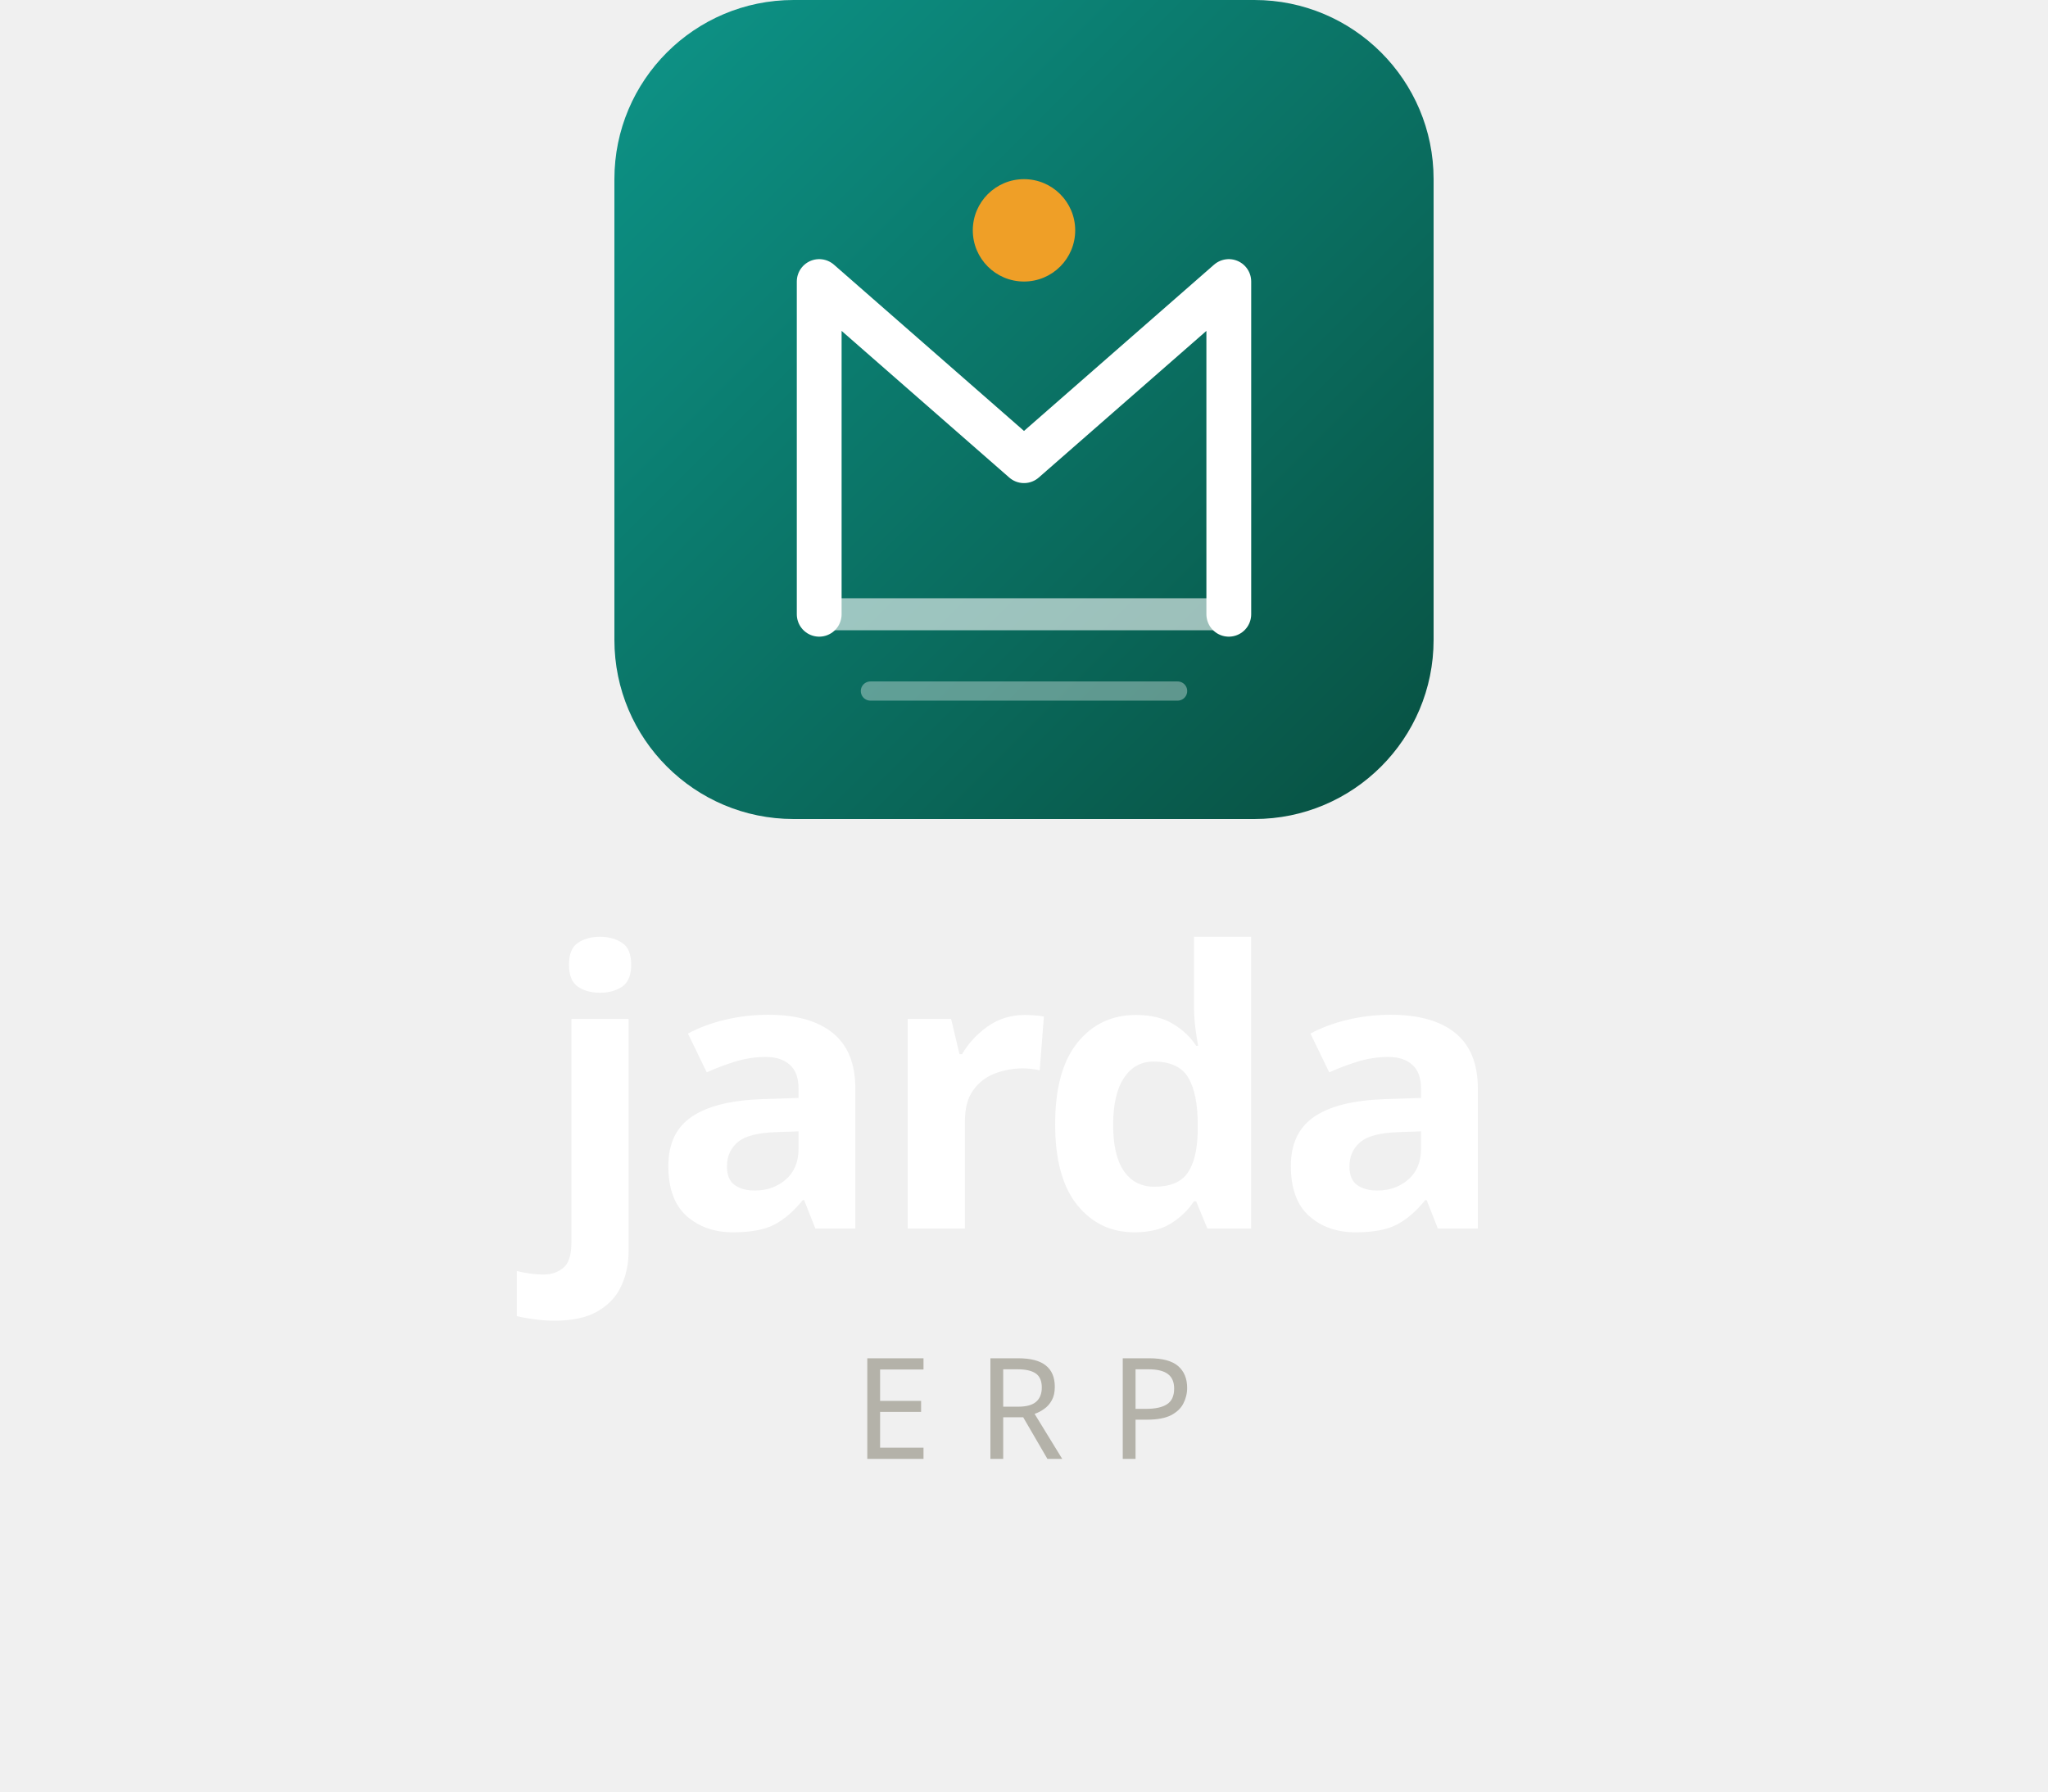
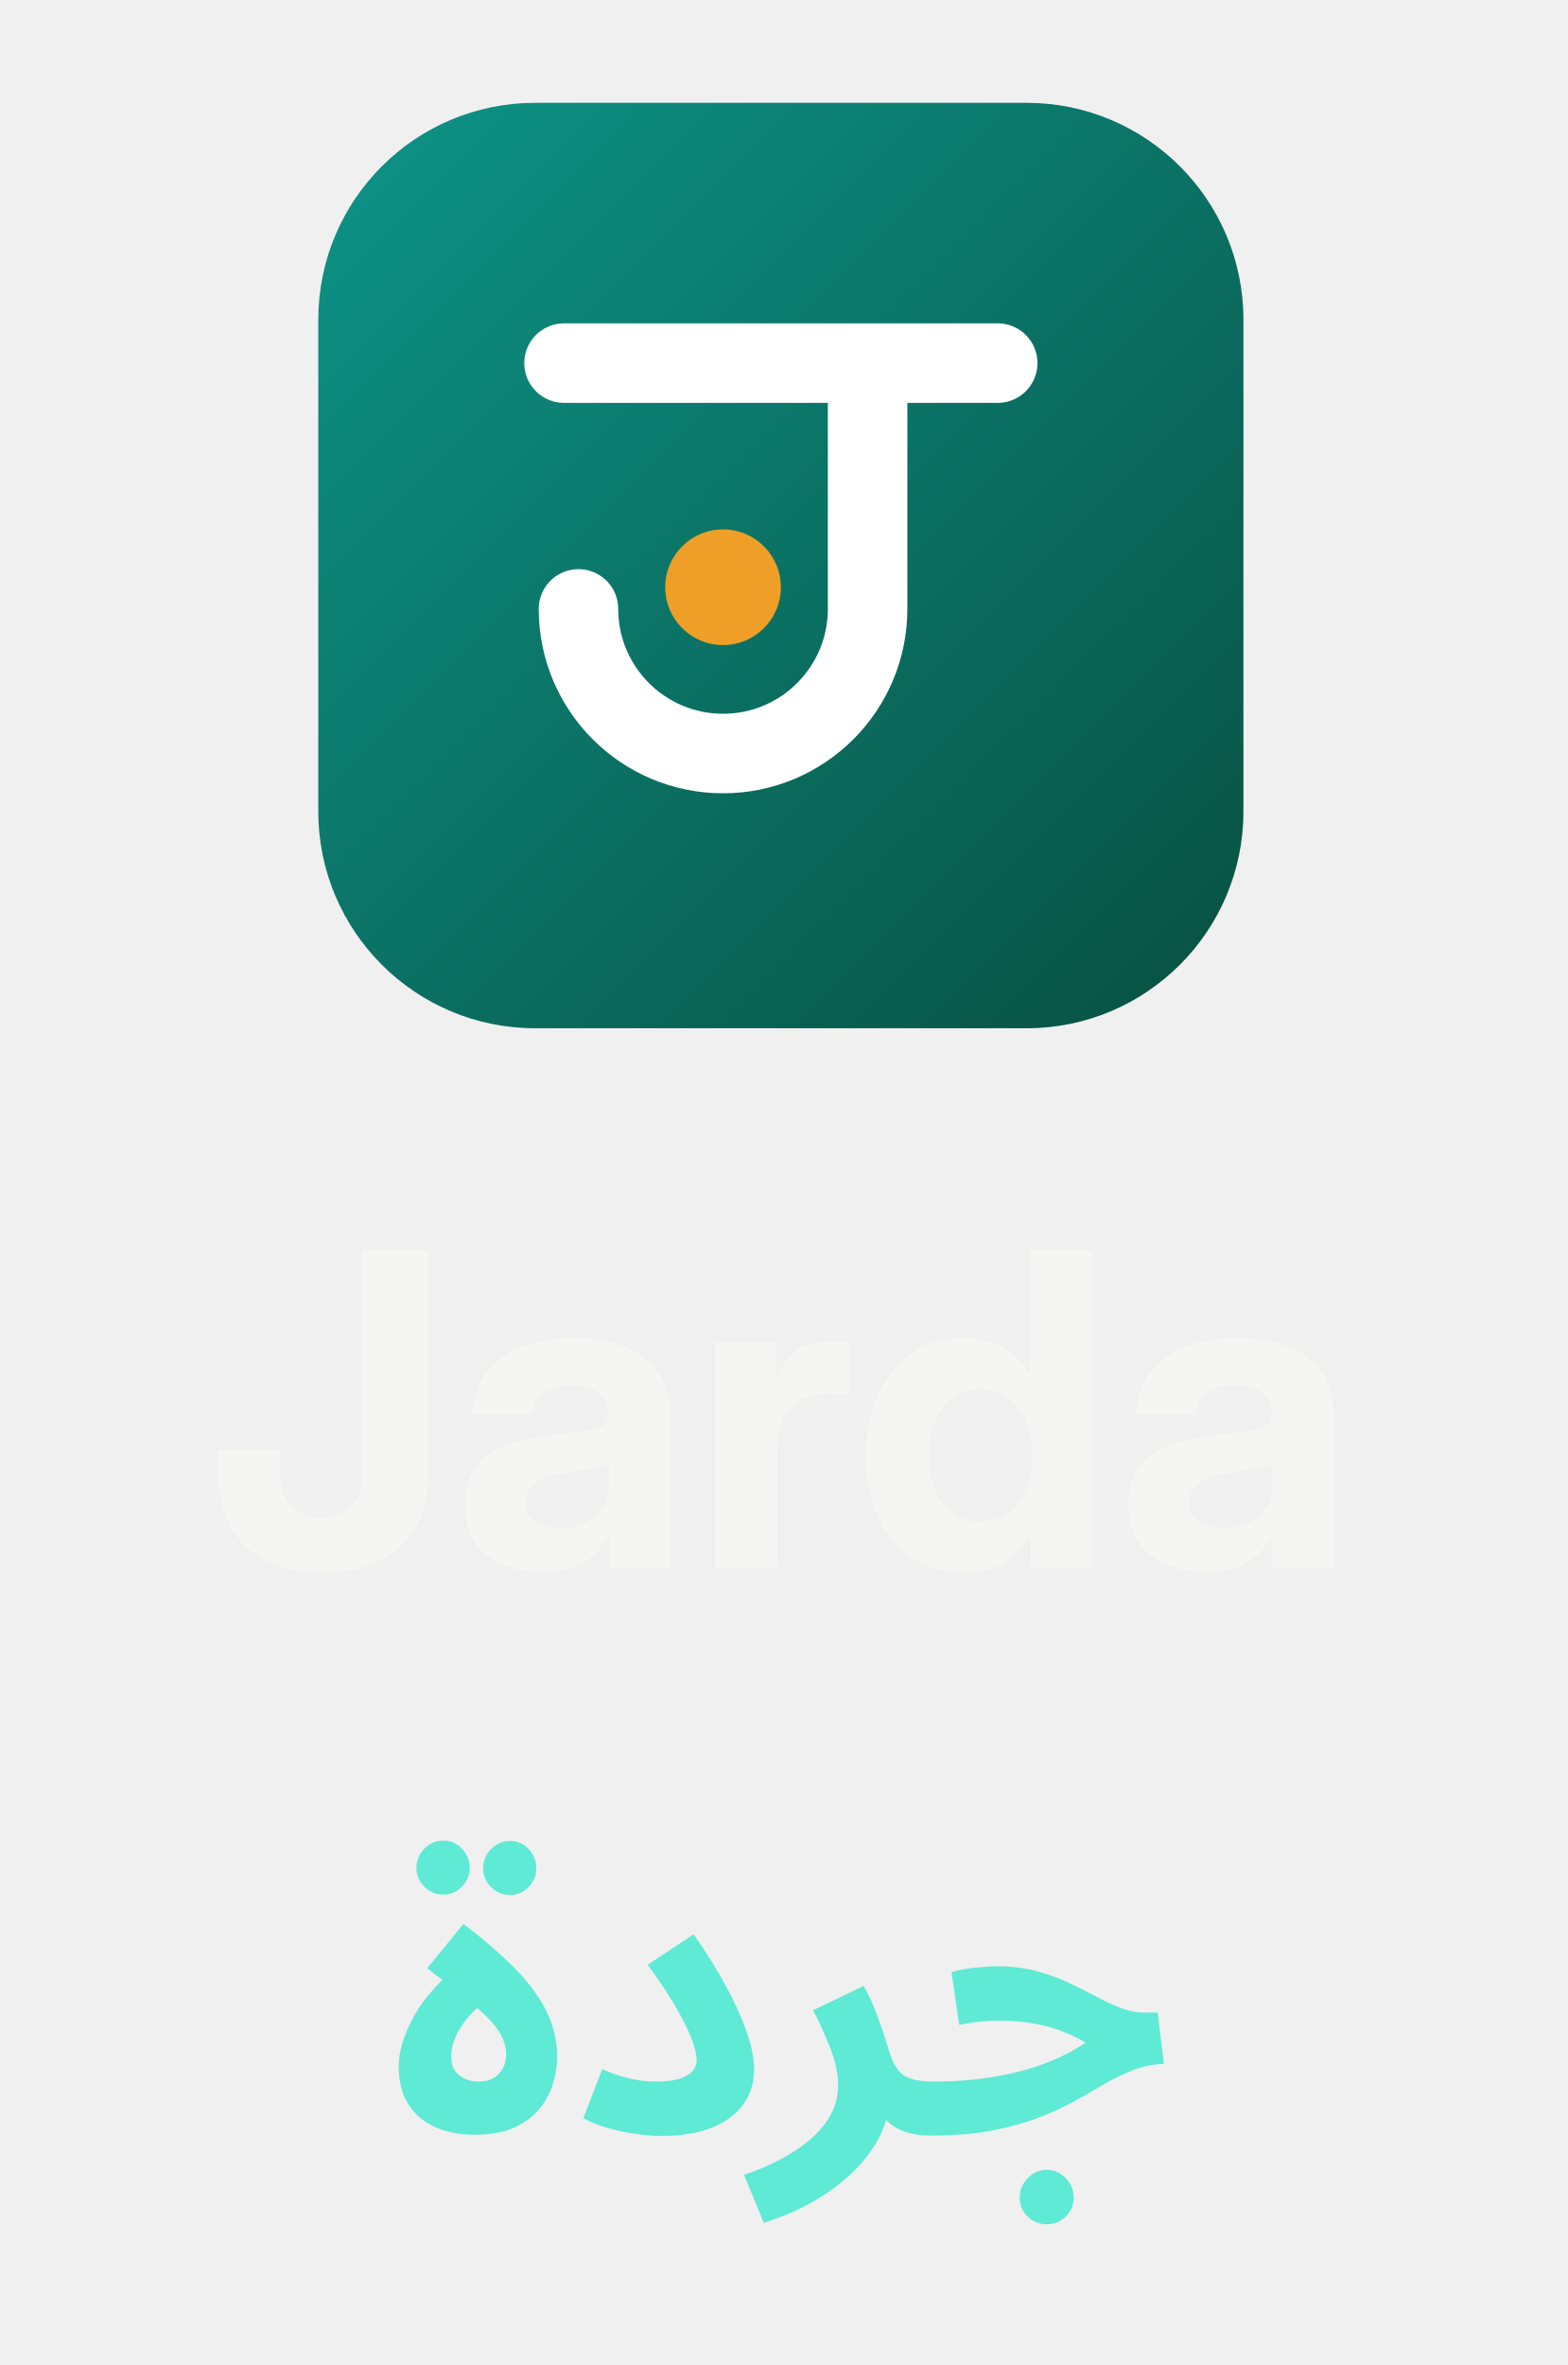
- <svg xmlns="http://www.w3.org/2000/svg" viewBox="0 0 160 140" width="160" height="140">
-   <defs>
-     <linearGradient id="mg" x1="0" y1="0" x2="1" y2="1">
-       <stop offset="0%" stop-color="#0D9488" />
-       <stop offset="100%" stop-color="#085041" />
-     </linearGradient>
-   </defs>
-   <g transform="translate(48, 0)">
-     <rect width="64" height="64" rx="14" fill="url(#mg)" />
-     <path d="M16 48 L16 22 L32 36 L48 22 L48 48" fill="none" stroke="#FFFFFF" stroke-width="3.5" stroke-linecap="round" stroke-linejoin="round" />
-     <circle cx="32" cy="18" r="4" fill="#EF9F27" />
-     <line x1="16" y1="48" x2="48" y2="48" stroke="#FFFFFF" stroke-width="2.5" stroke-linecap="round" opacity="0.6" />
-     <line x1="20" y1="54" x2="44" y2="54" stroke="#FFFFFF" stroke-width="1.5" stroke-linecap="round" opacity="0.35" />
+ <svg xmlns="http://www.w3.org/2000/svg" viewBox="0 0 122 184" width="122" height="184" role="img" aria-label="Jarda · جردة">
+   <g transform="translate(24.77 8) scale(1.125)">
+     <defs>
+       <linearGradient id="jgd" x1="0" y1="0" x2="1" y2="1">
+         <stop offset="0" stop-color="#0D9488" />
+         <stop offset="1" stop-color="#085041" />
+       </linearGradient>
+     </defs>
+     <rect width="64" height="64" rx="15" fill="url(#jgd)" />
+     <path d="M17 18H47M38 18V35A10 10 0 0 1 18 35" fill="none" stroke="#FFFFFF" stroke-width="5.5" stroke-linecap="round" stroke-linejoin="round" />
+     <circle cx="28" cy="33.5" r="4" fill="#EF9F27" />
  </g>
-   <text x="80" y="96" text-anchor="middle" font-family="'Instrument Sans', 'DM Sans', 'Nunito Sans', system-ui, sans-serif" font-size="30" font-weight="700" letter-spacing="-0.5" fill="#FFFFFF">jarda</text>
-   <text x="80" y="114" text-anchor="middle" font-family="'Instrument Sans', 'DM Sans', 'Nunito Sans', system-ui, sans-serif" font-size="11" font-weight="500" letter-spacing="3.5" fill="#B4B2A9">ERP</text>
+   <path fill="#F5F5F4" d="M25.064 122.365Q21.312 122.365 19.146 120.332Q16.979 118.298 16.979 114.513V112.836H21.794V114.546Q21.794 116.256 22.657 117.161Q23.521 118.065 25.015 118.065Q26.492 118.065 27.355 117.161Q28.219 116.256 28.219 114.546V97.264H33.332V114.612Q33.332 118.348 31.124 120.356Q28.916 122.365 25.064 122.365ZM42.197 122.299Q40.454 122.299 39.093 121.718Q37.731 121.137 36.951 119.966Q36.171 118.796 36.171 117.053Q36.171 115.575 36.719 114.587Q37.267 113.6 38.221 112.994Q39.176 112.388 40.413 112.072Q41.649 111.757 43.011 111.641Q44.621 111.475 45.567 111.325Q46.514 111.176 46.929 110.894Q47.344 110.611 47.344 110.047V109.931Q47.344 109.283 46.995 108.793Q46.646 108.304 46.007 108.021Q45.368 107.739 44.472 107.739Q43.575 107.739 42.886 108.021Q42.197 108.304 41.799 108.818Q41.4 109.333 41.334 110.014H36.735Q36.852 108.204 37.806 106.876Q38.761 105.548 40.487 104.826Q42.214 104.104 44.621 104.104Q46.414 104.104 47.825 104.51Q49.236 104.917 50.208 105.697Q51.179 106.478 51.677 107.59Q52.175 108.702 52.175 110.113V122.0H47.394V119.526H47.327Q46.862 120.39 46.182 121.004Q45.501 121.618 44.521 121.958Q43.542 122.299 42.197 122.299ZM43.559 118.896Q44.737 118.896 45.592 118.464Q46.447 118.032 46.912 117.285Q47.377 116.538 47.377 115.592V113.832Q47.161 113.948 46.812 114.056Q46.464 114.164 45.999 114.255Q45.534 114.347 44.986 114.446Q44.438 114.546 43.857 114.629Q43.011 114.762 42.33 115.036Q41.649 115.31 41.251 115.766Q40.853 116.223 40.853 116.92Q40.853 117.534 41.185 117.982Q41.517 118.431 42.131 118.663Q42.745 118.896 43.559 118.896ZM55.628 122.0V104.469H60.343V107.457H60.393Q60.874 105.88 61.903 105.116Q62.933 104.353 64.676 104.353Q65.107 104.353 65.464 104.361Q65.821 104.369 66.12 104.386V108.553Q65.854 108.536 65.249 108.503Q64.643 108.47 64.012 108.47Q63.016 108.47 62.219 108.926Q61.422 109.383 60.974 110.279Q60.525 111.176 60.525 112.504V122.0ZM74.985 122.365Q72.694 122.365 70.984 121.22Q69.274 120.074 68.336 118.016Q67.398 115.957 67.398 113.218Q67.398 110.512 68.353 108.461Q69.308 106.411 71.009 105.257Q72.711 104.104 74.952 104.104Q76.098 104.104 77.061 104.411Q78.023 104.718 78.787 105.332Q79.551 105.946 80.115 106.893H80.132V97.264H85.013V122.0H80.198V119.311H80.182Q79.667 120.323 78.895 121.012Q78.123 121.701 77.127 122.033Q76.131 122.365 74.985 122.365ZM76.247 118.381Q77.492 118.381 78.414 117.742Q79.335 117.103 79.85 115.94Q80.364 114.778 80.364 113.218Q80.364 111.641 79.85 110.487Q79.335 109.333 78.414 108.694Q77.492 108.055 76.247 108.055Q75.068 108.055 74.188 108.661Q73.309 109.267 72.819 110.42Q72.329 111.574 72.329 113.218Q72.329 114.861 72.819 116.015Q73.309 117.169 74.188 117.775Q75.068 118.381 76.247 118.381ZM93.845 122.299Q92.102 122.299 90.74 121.718Q89.379 121.137 88.599 119.966Q87.818 118.796 87.818 117.053Q87.818 115.575 88.366 114.587Q88.914 113.6 89.869 112.994Q90.823 112.388 92.06 112.072Q93.297 111.757 94.658 111.641Q96.269 111.475 97.215 111.325Q98.161 111.176 98.576 110.894Q98.991 110.611 98.991 110.047V109.931Q98.991 109.283 98.643 108.793Q98.294 108.304 97.655 108.021Q97.016 107.739 96.119 107.739Q95.223 107.739 94.534 108.021Q93.845 108.304 93.446 108.818Q93.048 109.333 92.981 110.014H88.383Q88.499 108.204 89.454 106.876Q90.408 105.548 92.135 104.826Q93.861 104.104 96.269 104.104Q98.062 104.104 99.473 104.51Q100.884 104.917 101.855 105.697Q102.826 106.478 103.324 107.59Q103.822 108.702 103.822 110.113V122.0H99.041V119.526H98.975Q98.51 120.39 97.829 121.004Q97.148 121.618 96.169 121.958Q95.189 122.299 93.845 122.299ZM95.206 118.896Q96.385 118.896 97.24 118.464Q98.095 118.032 98.56 117.285Q99.024 116.538 99.024 115.592V113.832Q98.809 113.948 98.46 114.056Q98.111 114.164 97.646 114.255Q97.182 114.347 96.634 114.446Q96.086 114.546 95.505 114.629Q94.658 114.762 93.978 115.036Q93.297 115.31 92.898 115.766Q92.5 116.223 92.5 116.92Q92.5 117.534 92.832 117.982Q93.164 118.431 93.778 118.663Q94.393 118.896 95.206 118.896Z" />
+   <path fill="#5EEAD4" d="M39.699 147.43Q38.829 147.43 38.214 146.815Q37.599 146.2 37.599 145.36Q37.599 144.49 38.214 143.86Q38.829 143.23 39.699 143.23Q40.539 143.23 41.139 143.86Q41.739 144.49 41.739 145.36Q41.739 146.2 41.139 146.815Q40.539 147.43 39.699 147.43ZM34.509 147.4Q33.639 147.4 33.024 146.785Q32.409 146.17 32.409 145.33Q32.409 144.46 33.024 143.83Q33.639 143.2 34.509 143.2Q35.349 143.2 35.949 143.83Q36.549 144.46 36.549 145.33Q36.549 146.17 35.949 146.785Q35.349 147.4 34.509 147.4ZM36.909 166.09Q35.229 166.09 33.894 165.505Q32.559 164.92 31.794 163.735Q31.029 162.55 31.029 160.78Q31.029 159.01 32.229 156.835Q33.429 154.66 36.249 152.47L35.949 155.23L33.249 153.13L36.069 149.68Q38.349 151.42 39.984 153.055Q41.619 154.69 42.489 156.4Q43.359 158.11 43.359 160.03Q43.359 160.96 43.059 162.025Q42.759 163.09 42.039 164.005Q41.319 164.92 40.074 165.505Q38.829 166.09 36.909 166.09ZM37.239 161.95Q37.989 161.95 38.454 161.65Q38.919 161.35 39.159 160.87Q39.399 160.39 39.399 159.85Q39.399 159.31 39.159 158.68Q38.919 158.05 38.229 157.27Q37.539 156.49 36.189 155.47L38.469 155.17Q37.239 156.01 36.489 156.88Q35.739 157.75 35.424 158.545Q35.109 159.34 35.109 160.0Q35.109 160.96 35.739 161.455Q36.369 161.95 37.239 161.95ZM45.399 164.8 46.869 160.99Q47.979 161.47 48.999 161.71Q50.019 161.95 51.039 161.95Q52.089 161.95 52.794 161.755Q53.499 161.56 53.859 161.17Q54.219 160.78 54.219 160.24Q54.219 159.73 53.904 158.83Q53.589 157.93 52.779 156.475Q51.969 155.02 50.409 152.86L53.979 150.49Q55.419 152.53 56.469 154.465Q57.519 156.4 58.104 158.065Q58.689 159.73 58.689 160.99Q58.689 162.55 57.864 163.705Q57.039 164.86 55.434 165.52Q53.829 166.18 51.489 166.18Q50.619 166.18 49.539 166.03Q48.459 165.88 47.364 165.58Q46.269 165.28 45.399 164.8ZM59.439 172.93 57.909 169.21Q59.499 168.67 60.834 167.95Q62.169 167.23 63.159 166.36Q64.149 165.49 64.689 164.455Q65.229 163.42 65.229 162.22Q65.229 160.96 64.659 159.46Q64.089 157.96 63.279 156.4L67.209 154.51Q67.749 155.44 68.154 156.505Q68.559 157.57 68.829 158.41Q69.099 159.25 69.189 159.55Q69.609 160.99 70.344 161.47Q71.079 161.95 72.729 161.95Q73.869 161.95 74.364 162.535Q74.859 163.12 74.859 163.99Q74.859 164.92 74.229 165.535Q73.599 166.15 72.429 166.15Q71.199 166.15 70.269 165.79Q69.339 165.43 68.784 164.74Q68.229 164.05 68.079 163.12L69.189 163.75Q69.009 165.34 68.154 166.765Q67.299 168.19 65.949 169.39Q64.599 170.59 62.919 171.49Q61.239 172.39 59.439 172.93ZM81.459 173.05Q80.589 173.05 79.974 172.45Q79.359 171.85 79.359 170.98Q79.359 170.11 79.974 169.465Q80.589 168.82 81.459 168.82Q82.329 168.82 82.944 169.465Q83.559 170.11 83.559 170.98Q83.559 171.85 82.944 172.45Q82.329 173.05 81.459 173.05ZM72.459 166.15 72.759 161.95Q74.379 161.95 75.969 161.77Q77.559 161.59 79.059 161.23Q80.559 160.87 81.924 160.3Q83.289 159.73 84.489 158.92Q83.589 158.38 82.539 157.99Q81.489 157.6 80.304 157.405Q79.119 157.21 77.799 157.21Q77.319 157.21 76.794 157.24Q76.269 157.27 75.729 157.345Q75.189 157.42 74.649 157.54L74.049 153.43Q74.919 153.19 75.894 153.085Q76.869 152.98 77.619 152.98Q79.239 152.98 80.604 153.34Q81.969 153.7 83.124 154.24Q84.279 154.78 85.284 155.32Q86.289 155.86 87.204 156.22Q88.119 156.58 88.989 156.58H90.099L90.579 160.57Q89.289 160.63 88.164 161.065Q87.039 161.5 85.944 162.145Q84.849 162.79 83.604 163.48Q82.359 164.17 80.799 164.77Q79.239 165.37 77.199 165.76Q75.159 166.15 72.459 166.15Z" />
</svg>
